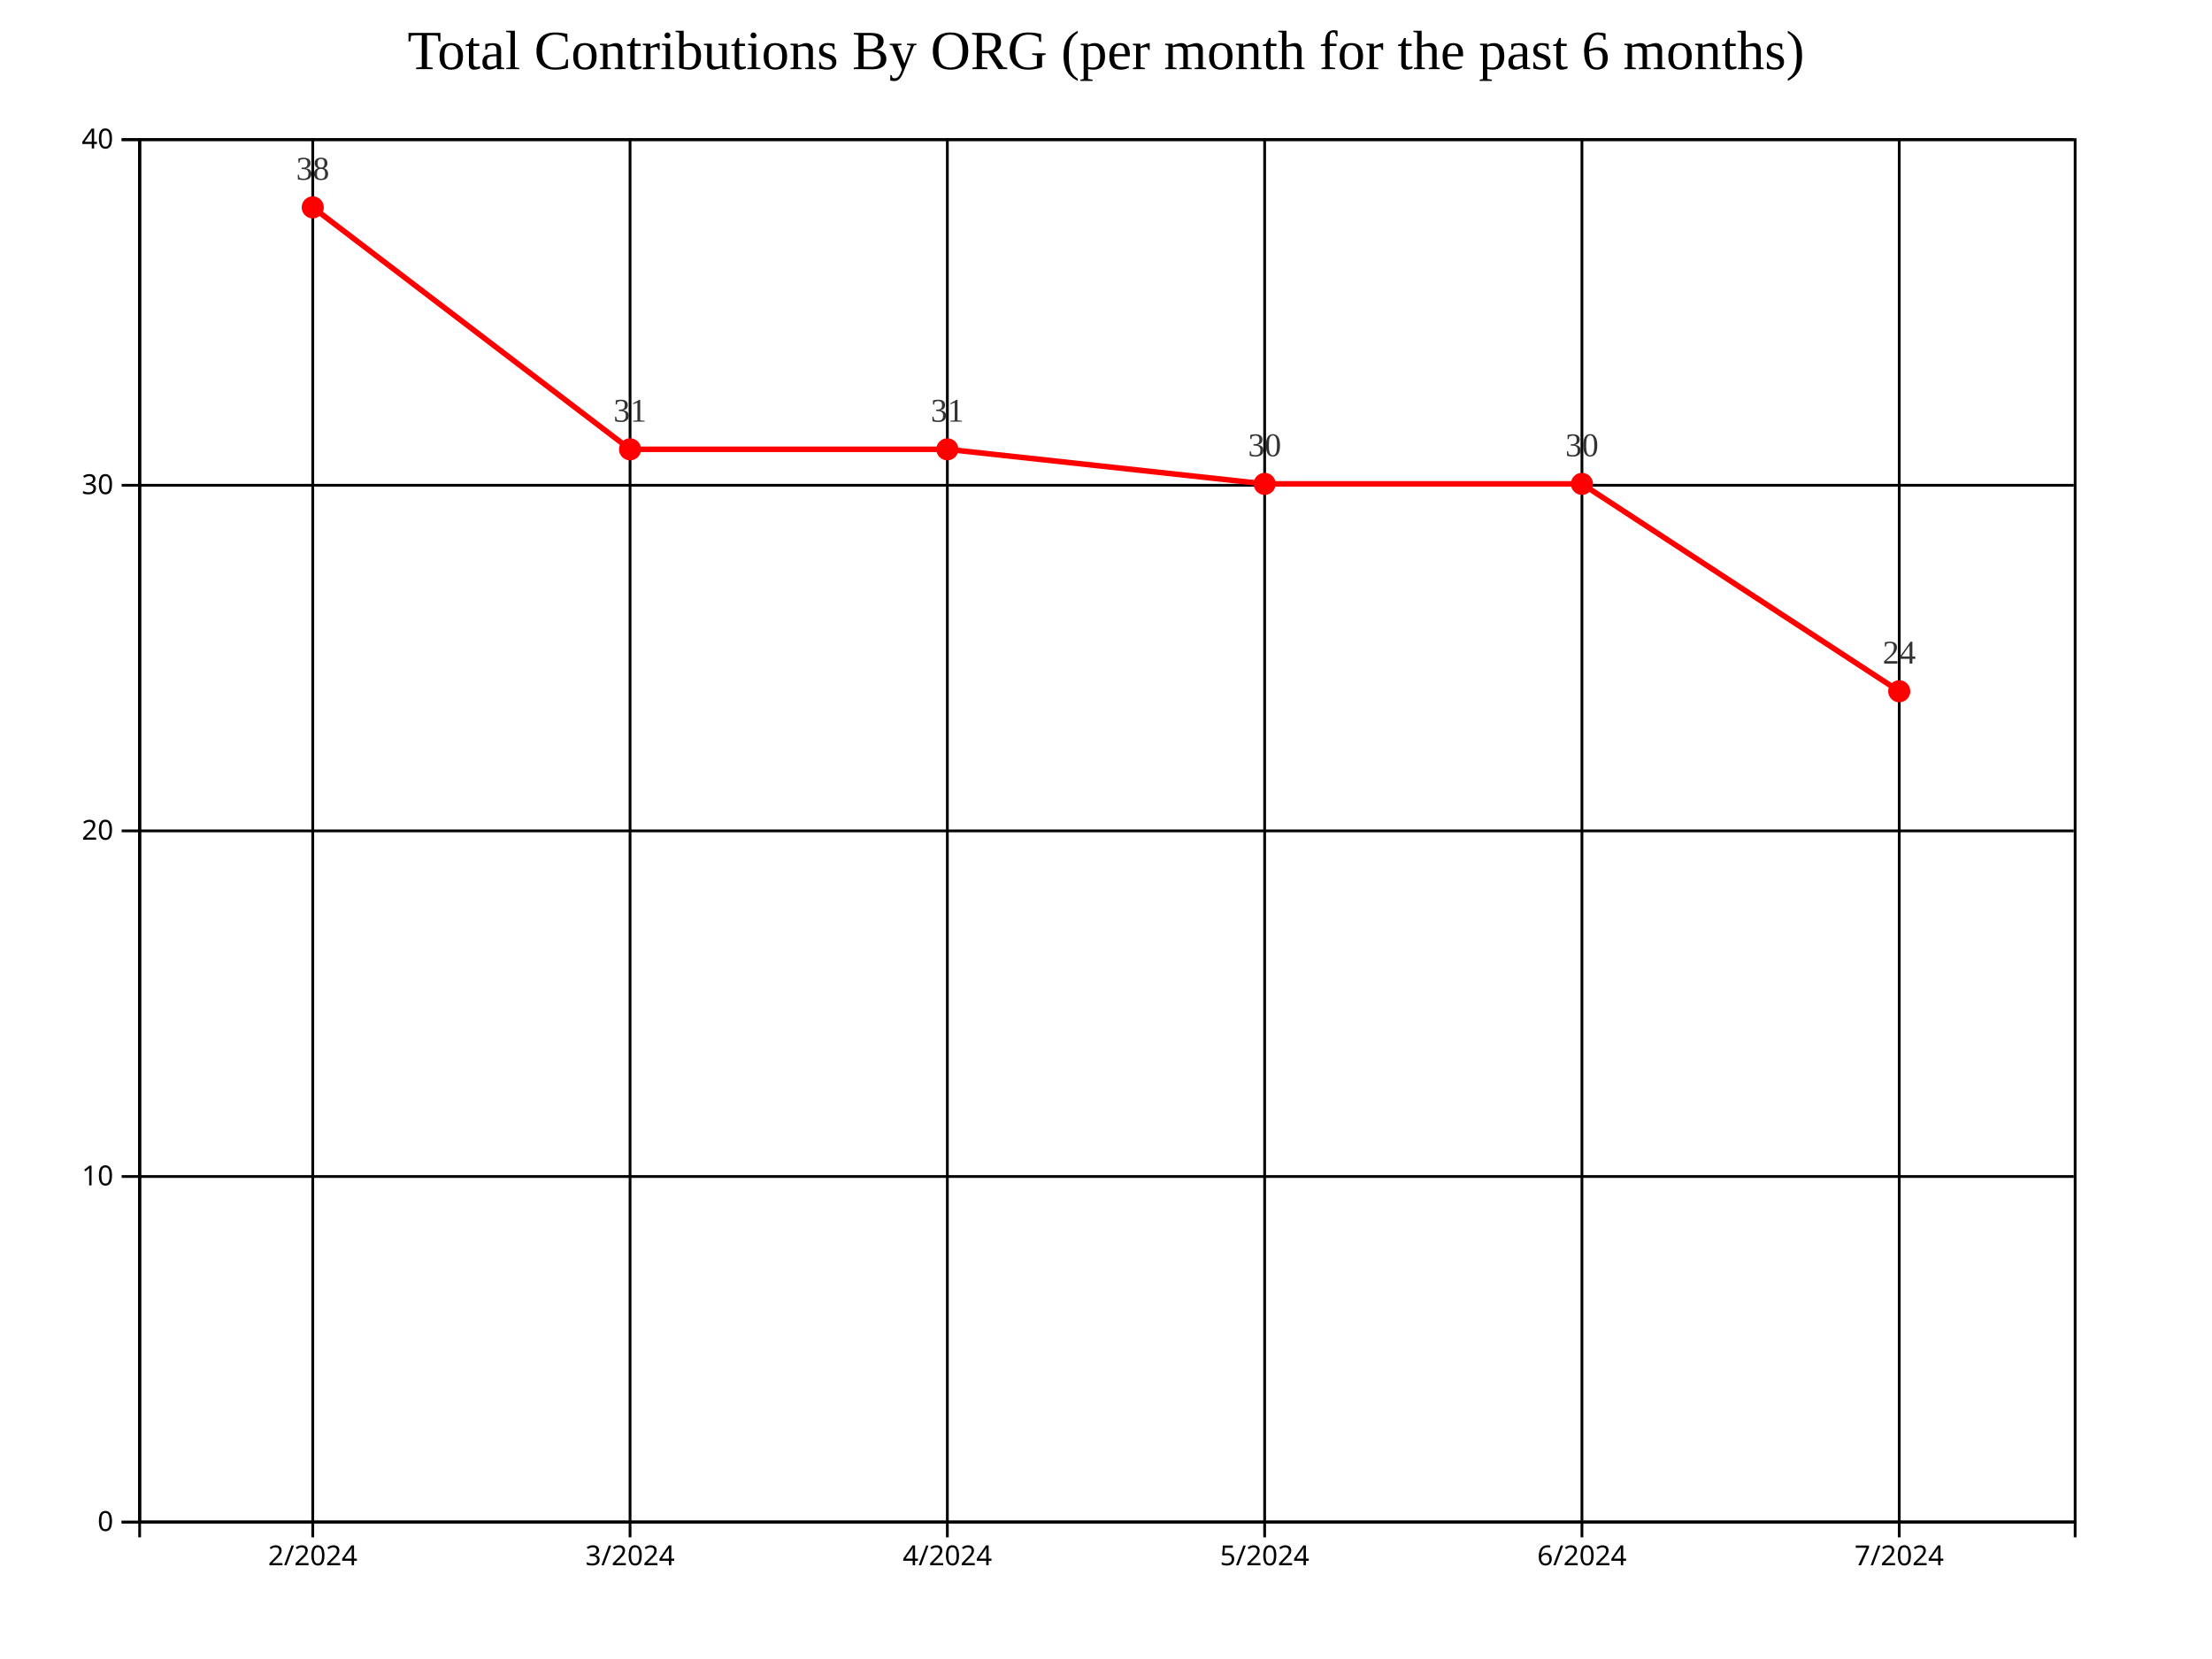
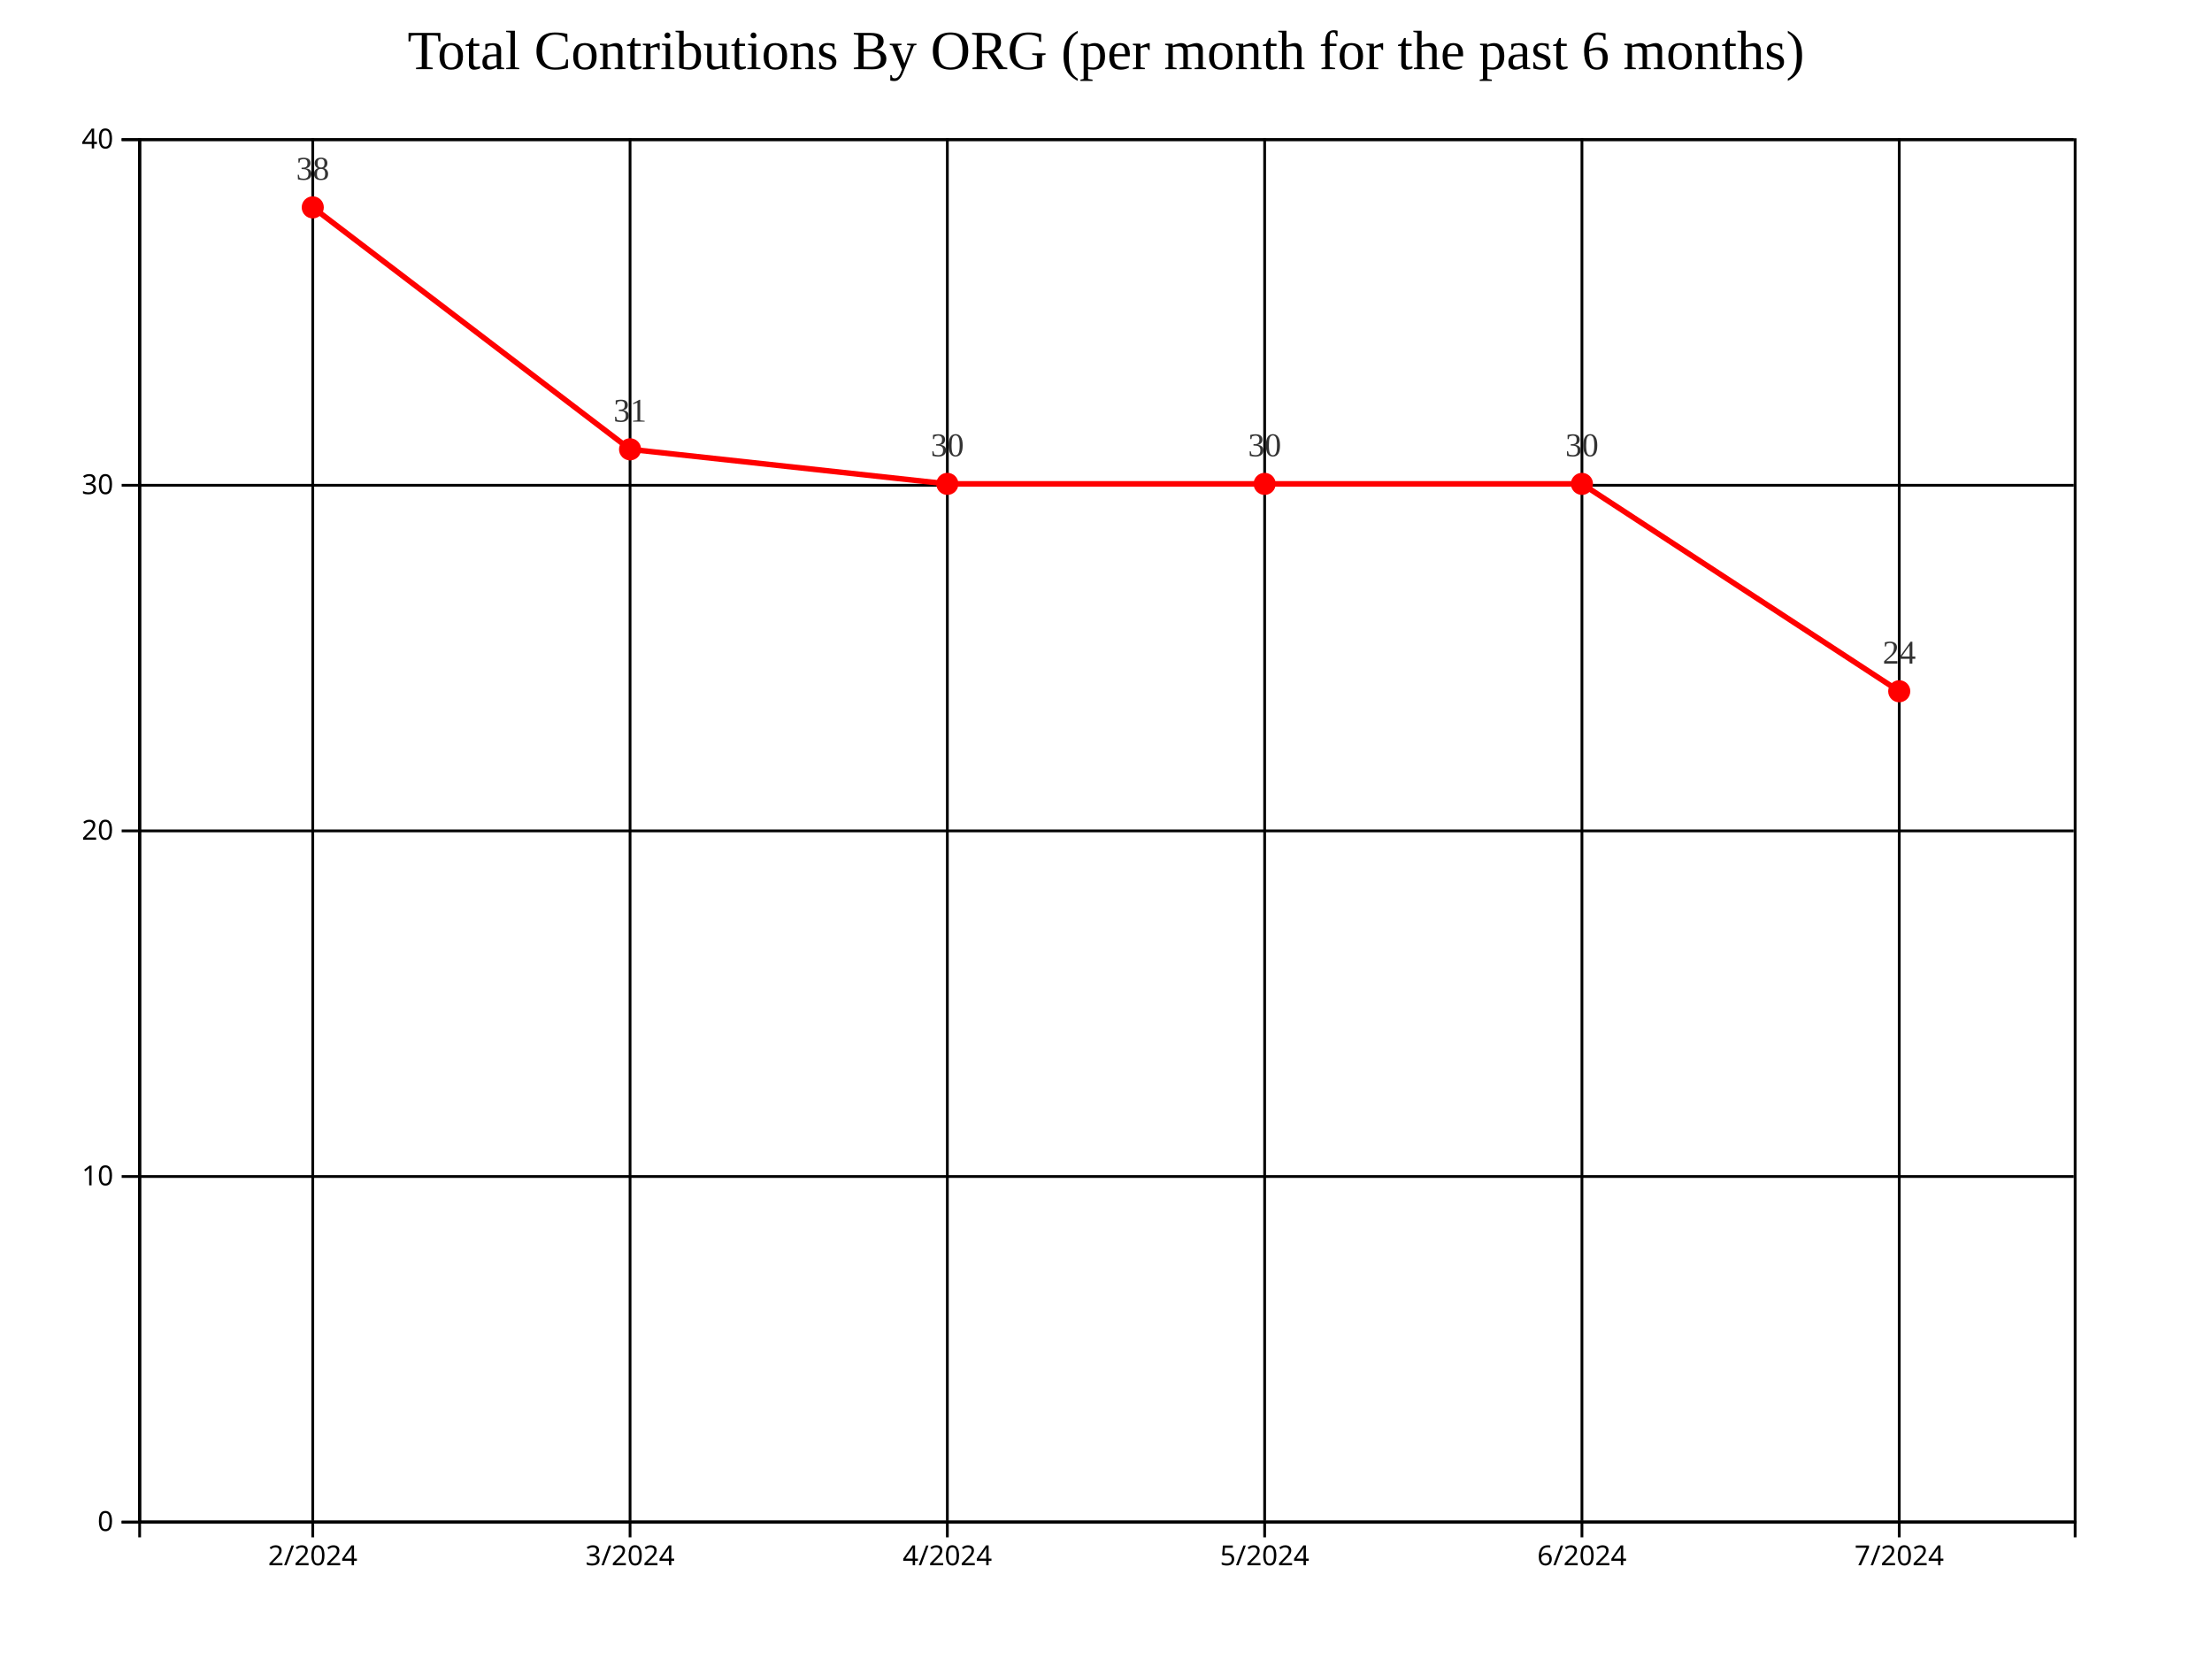
<svg xmlns="http://www.w3.org/2000/svg" width="800" height="600">
  <g transform="translate(50,50)">
    <g class="grid" fill="none" font-size="10" font-family="sans-serif" text-anchor="end">
      <path class="domain" stroke="currentColor" d="M700,500.5H0.5V0.5H700" />
      <g class="tick" opacity="1" transform="translate(0,500.5)">
        <line stroke="currentColor" x2="700" />
        <text fill="currentColor" x="-3" dy="0.32em" />
      </g>
      <g class="tick" opacity="1" transform="translate(0,375.5)">
        <line stroke="currentColor" x2="700" />
        <text fill="currentColor" x="-3" dy="0.32em" />
      </g>
      <g class="tick" opacity="1" transform="translate(0,250.5)">
        <line stroke="currentColor" x2="700" />
        <text fill="currentColor" x="-3" dy="0.32em" />
      </g>
      <g class="tick" opacity="1" transform="translate(0,125.5)">
        <line stroke="currentColor" x2="700" />
        <text fill="currentColor" x="-3" dy="0.32em" />
      </g>
      <g class="tick" opacity="1" transform="translate(0,0.5)">
        <line stroke="currentColor" x2="700" />
        <text fill="currentColor" x="-3" dy="0.32em" />
      </g>
    </g>
    <g class="grid" transform="translate(0,500)" fill="none" font-size="10" font-family="sans-serif" text-anchor="middle">
      <path class="domain" stroke="currentColor" d="M0.5,-500V0.5H700.5V-500" />
      <g class="tick" opacity="1" transform="translate(63.11475,0)">
        <line stroke="currentColor" y2="-500" />
        <text fill="currentColor" y="3" dy="0.71em" />
      </g>
      <g class="tick" opacity="1" transform="translate(177.8689,0)">
        <line stroke="currentColor" y2="-500" />
        <text fill="currentColor" y="3" dy="0.71em" />
      </g>
      <g class="tick" opacity="1" transform="translate(292.623,0)">
        <line stroke="currentColor" y2="-500" />
        <text fill="currentColor" y="3" dy="0.71em" />
      </g>
      <g class="tick" opacity="1" transform="translate(407.377,0)">
        <line stroke="currentColor" y2="-500" />
        <text fill="currentColor" y="3" dy="0.71em" />
      </g>
      <g class="tick" opacity="1" transform="translate(522.1311,0)">
        <line stroke="currentColor" y2="-500" />
        <text fill="currentColor" y="3" dy="0.71em" />
      </g>
      <g class="tick" opacity="1" transform="translate(636.8852,0)">
        <line stroke="currentColor" y2="-500" />
        <text fill="currentColor" y="3" dy="0.71em" />
      </g>
    </g>
-     <path fill="none" stroke="#FF0000" stroke-width="2" d="M63.115,25L177.869,112.5L292.623,112.5L407.377,125L522.131,125L636.885,200" />
+     <path fill="none" stroke="#FF0000" stroke-width="2" d="M63.115,25L177.869,112.5L292.623,125L407.377,125L522.131,125L636.885,200" />
    <circle class="point" cx="63.115" cy="25" r="4" fill="#FF0000" />
    <circle class="point" cx="177.869" cy="112.5" r="4" fill="#FF0000" />
-     <circle class="point" cx="292.623" cy="112.5" r="4" fill="#FF0000" />
+     <circle class="point" cx="292.623" cy="125" r="4" fill="#FF0000" />
    <circle class="point" cx="407.377" cy="125" r="4" fill="#FF0000" />
    <circle class="point" cx="522.131" cy="125" r="4" fill="#FF0000" />
    <circle class="point" cx="636.885" cy="200" r="4" fill="#FF0000" />
    <text class="label" x="63.115" y="15" text-anchor="middle" style="font-size: 12px; fill: #333;">38</text>
    <text class="label" x="177.869" y="102.5" text-anchor="middle" style="font-size: 12px; fill: #333;">31</text>
-     <text class="label" x="292.623" y="102.5" text-anchor="middle" style="font-size: 12px; fill: #333;">31</text>
+     <text class="label" x="292.623" y="115" text-anchor="middle" style="font-size: 12px; fill: #333;">30</text>
    <text class="label" x="407.377" y="115" text-anchor="middle" style="font-size: 12px; fill: #333;">30</text>
    <text class="label" x="522.131" y="115" text-anchor="middle" style="font-size: 12px; fill: #333;">30</text>
    <text class="label" x="636.885" y="190" text-anchor="middle" style="font-size: 12px; fill: #333;">24</text>
    <g class="x-axis" transform="translate(0,500)" fill="none" font-size="10" font-family="sans-serif" text-anchor="middle">
      <path class="domain" stroke="currentColor" d="M0.5,6V0.5H700.5V6" />
      <g class="tick" opacity="1" transform="translate(63.11475,0)">
        <line stroke="currentColor" y2="6" />
        <text fill="currentColor" y="9" dy="0.71em">2/2024</text>
      </g>
      <g class="tick" opacity="1" transform="translate(177.8689,0)">
        <line stroke="currentColor" y2="6" />
        <text fill="currentColor" y="9" dy="0.71em">3/2024</text>
      </g>
      <g class="tick" opacity="1" transform="translate(292.623,0)">
        <line stroke="currentColor" y2="6" />
        <text fill="currentColor" y="9" dy="0.71em">4/2024</text>
      </g>
      <g class="tick" opacity="1" transform="translate(407.377,0)">
        <line stroke="currentColor" y2="6" />
        <text fill="currentColor" y="9" dy="0.71em">5/2024</text>
      </g>
      <g class="tick" opacity="1" transform="translate(522.1311,0)">
        <line stroke="currentColor" y2="6" />
        <text fill="currentColor" y="9" dy="0.71em">6/2024</text>
      </g>
      <g class="tick" opacity="1" transform="translate(636.8852,0)">
        <line stroke="currentColor" y2="6" />
        <text fill="currentColor" y="9" dy="0.71em">7/2024</text>
      </g>
    </g>
    <g class="y-axis" fill="none" font-size="10" font-family="sans-serif" text-anchor="end">
      <path class="domain" stroke="currentColor" d="M-6,500.5H0.5V0.5H-6" />
      <g class="tick" opacity="1" transform="translate(0,500.5)">
        <line stroke="currentColor" x2="-6" />
        <text fill="currentColor" x="-9" dy="0.32em">0</text>
      </g>
      <g class="tick" opacity="1" transform="translate(0,375.5)">
        <line stroke="currentColor" x2="-6" />
        <text fill="currentColor" x="-9" dy="0.32em">10</text>
      </g>
      <g class="tick" opacity="1" transform="translate(0,250.5)">
        <line stroke="currentColor" x2="-6" />
        <text fill="currentColor" x="-9" dy="0.32em">20</text>
      </g>
      <g class="tick" opacity="1" transform="translate(0,125.5)">
        <line stroke="currentColor" x2="-6" />
        <text fill="currentColor" x="-9" dy="0.32em">30</text>
      </g>
      <g class="tick" opacity="1" transform="translate(0,0.5)">
        <line stroke="currentColor" x2="-6" />
        <text fill="currentColor" x="-9" dy="0.32em">40</text>
      </g>
    </g>
    <text x="350" y="-25" text-anchor="middle" style="font-size: 20px; fill: black;">Total Contributions By ORG (per month for the past 6 months)</text>
  </g>
</svg>
